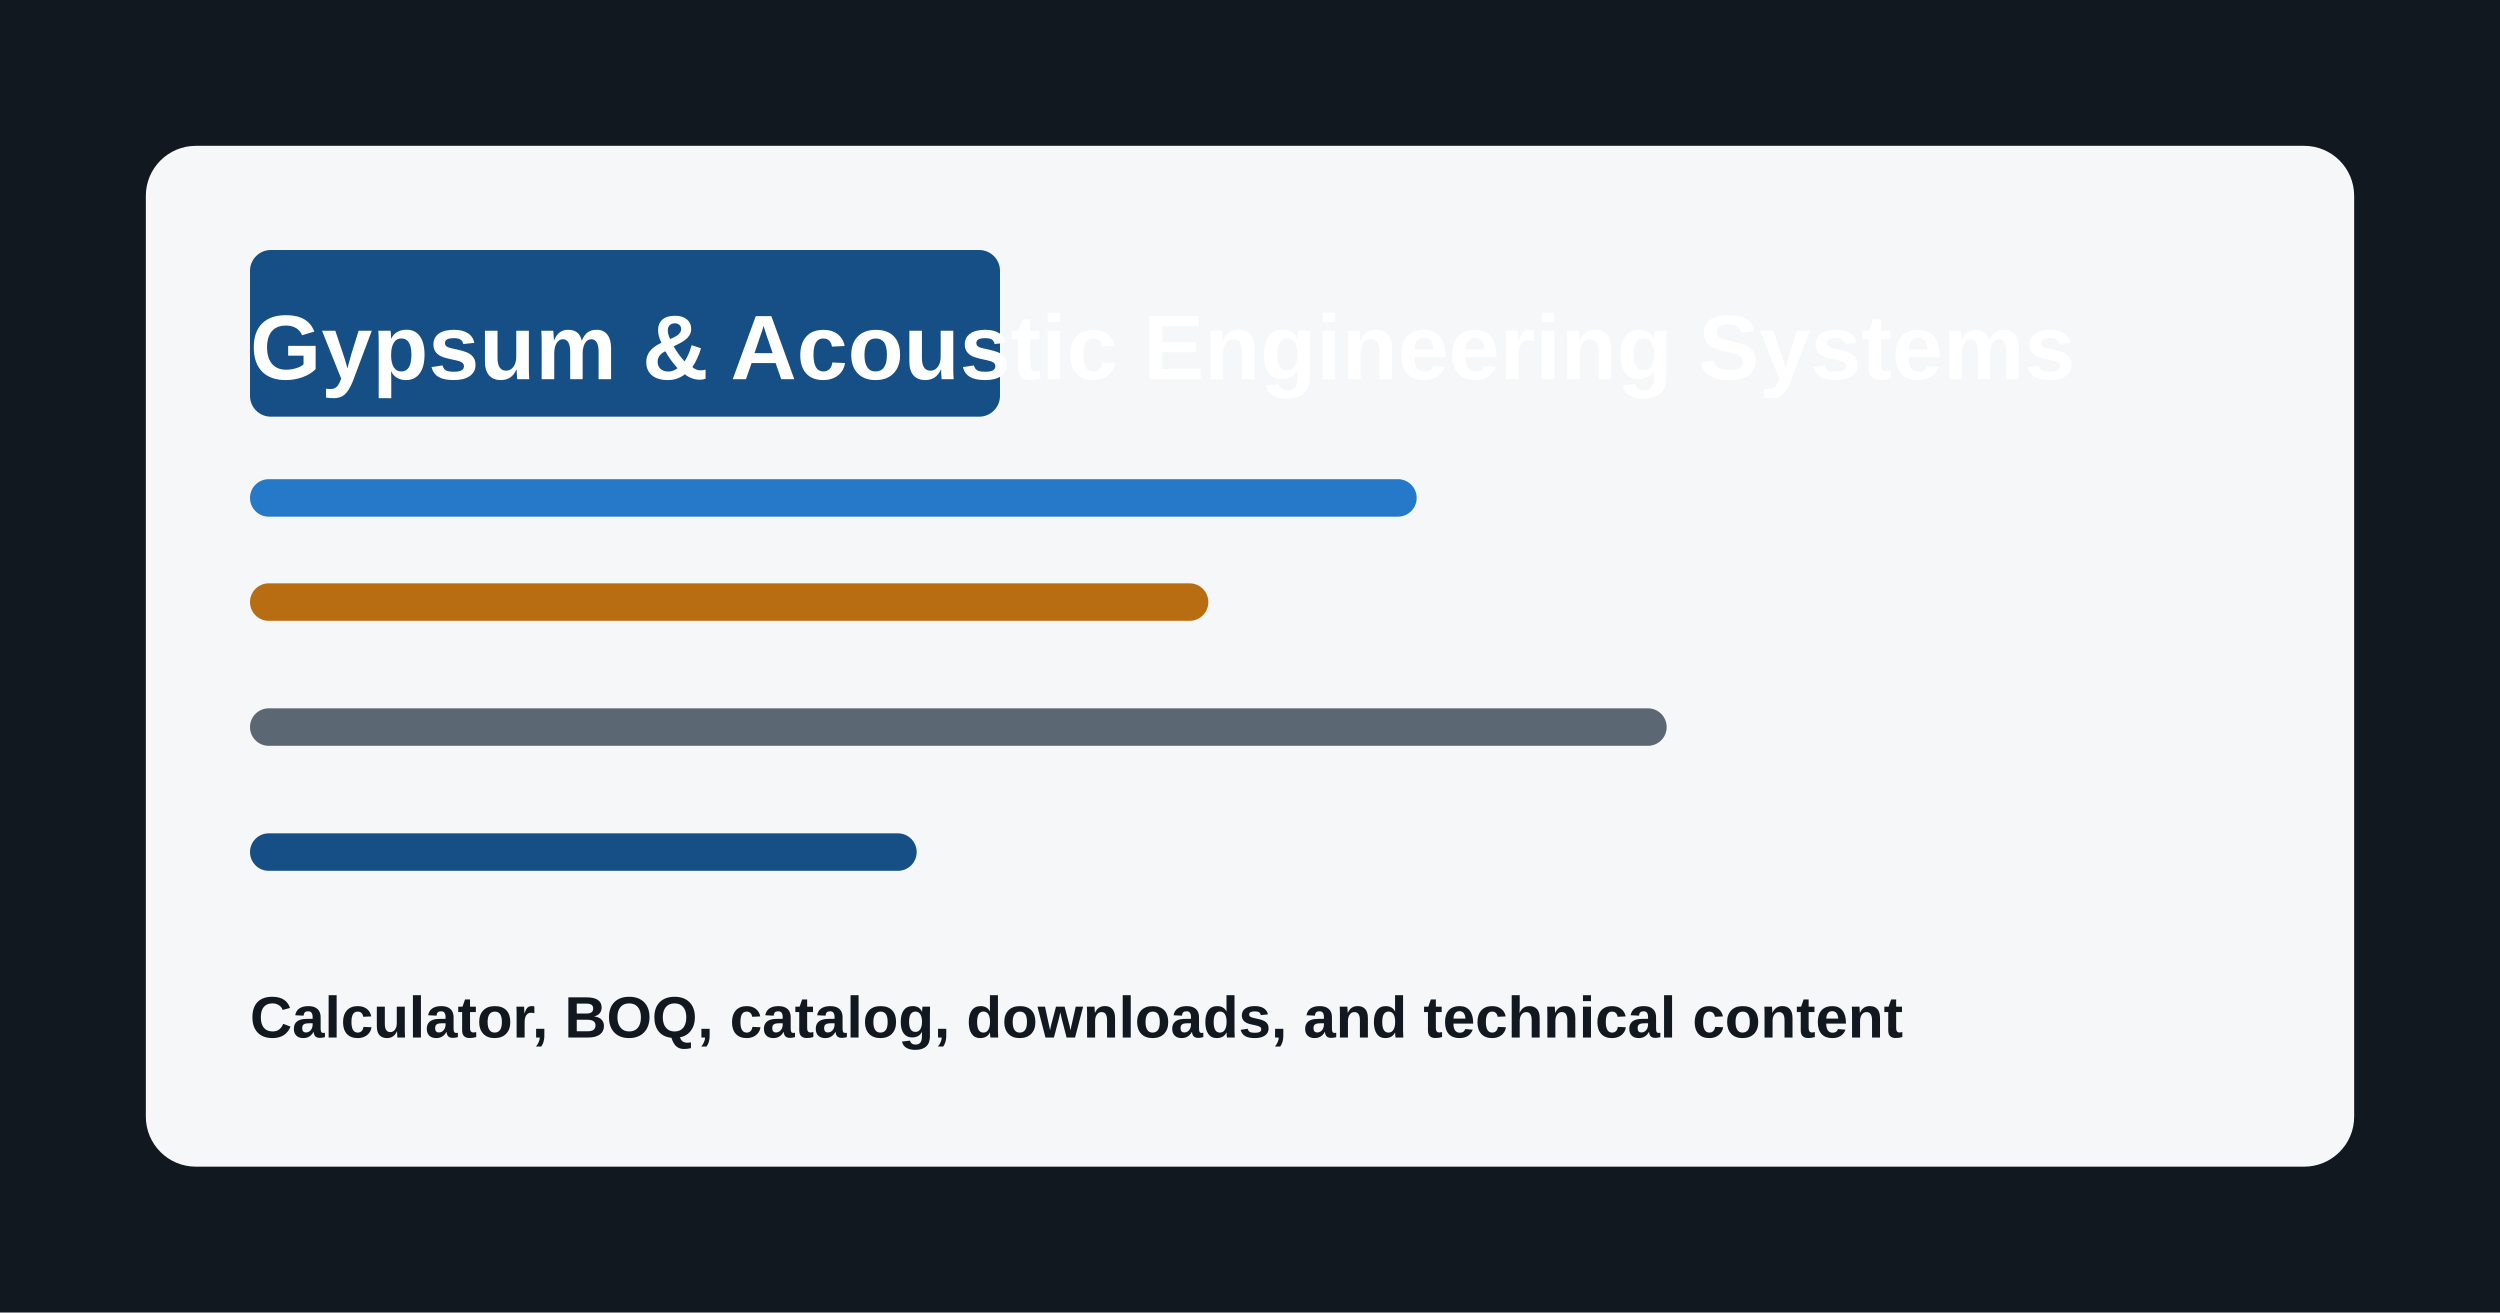
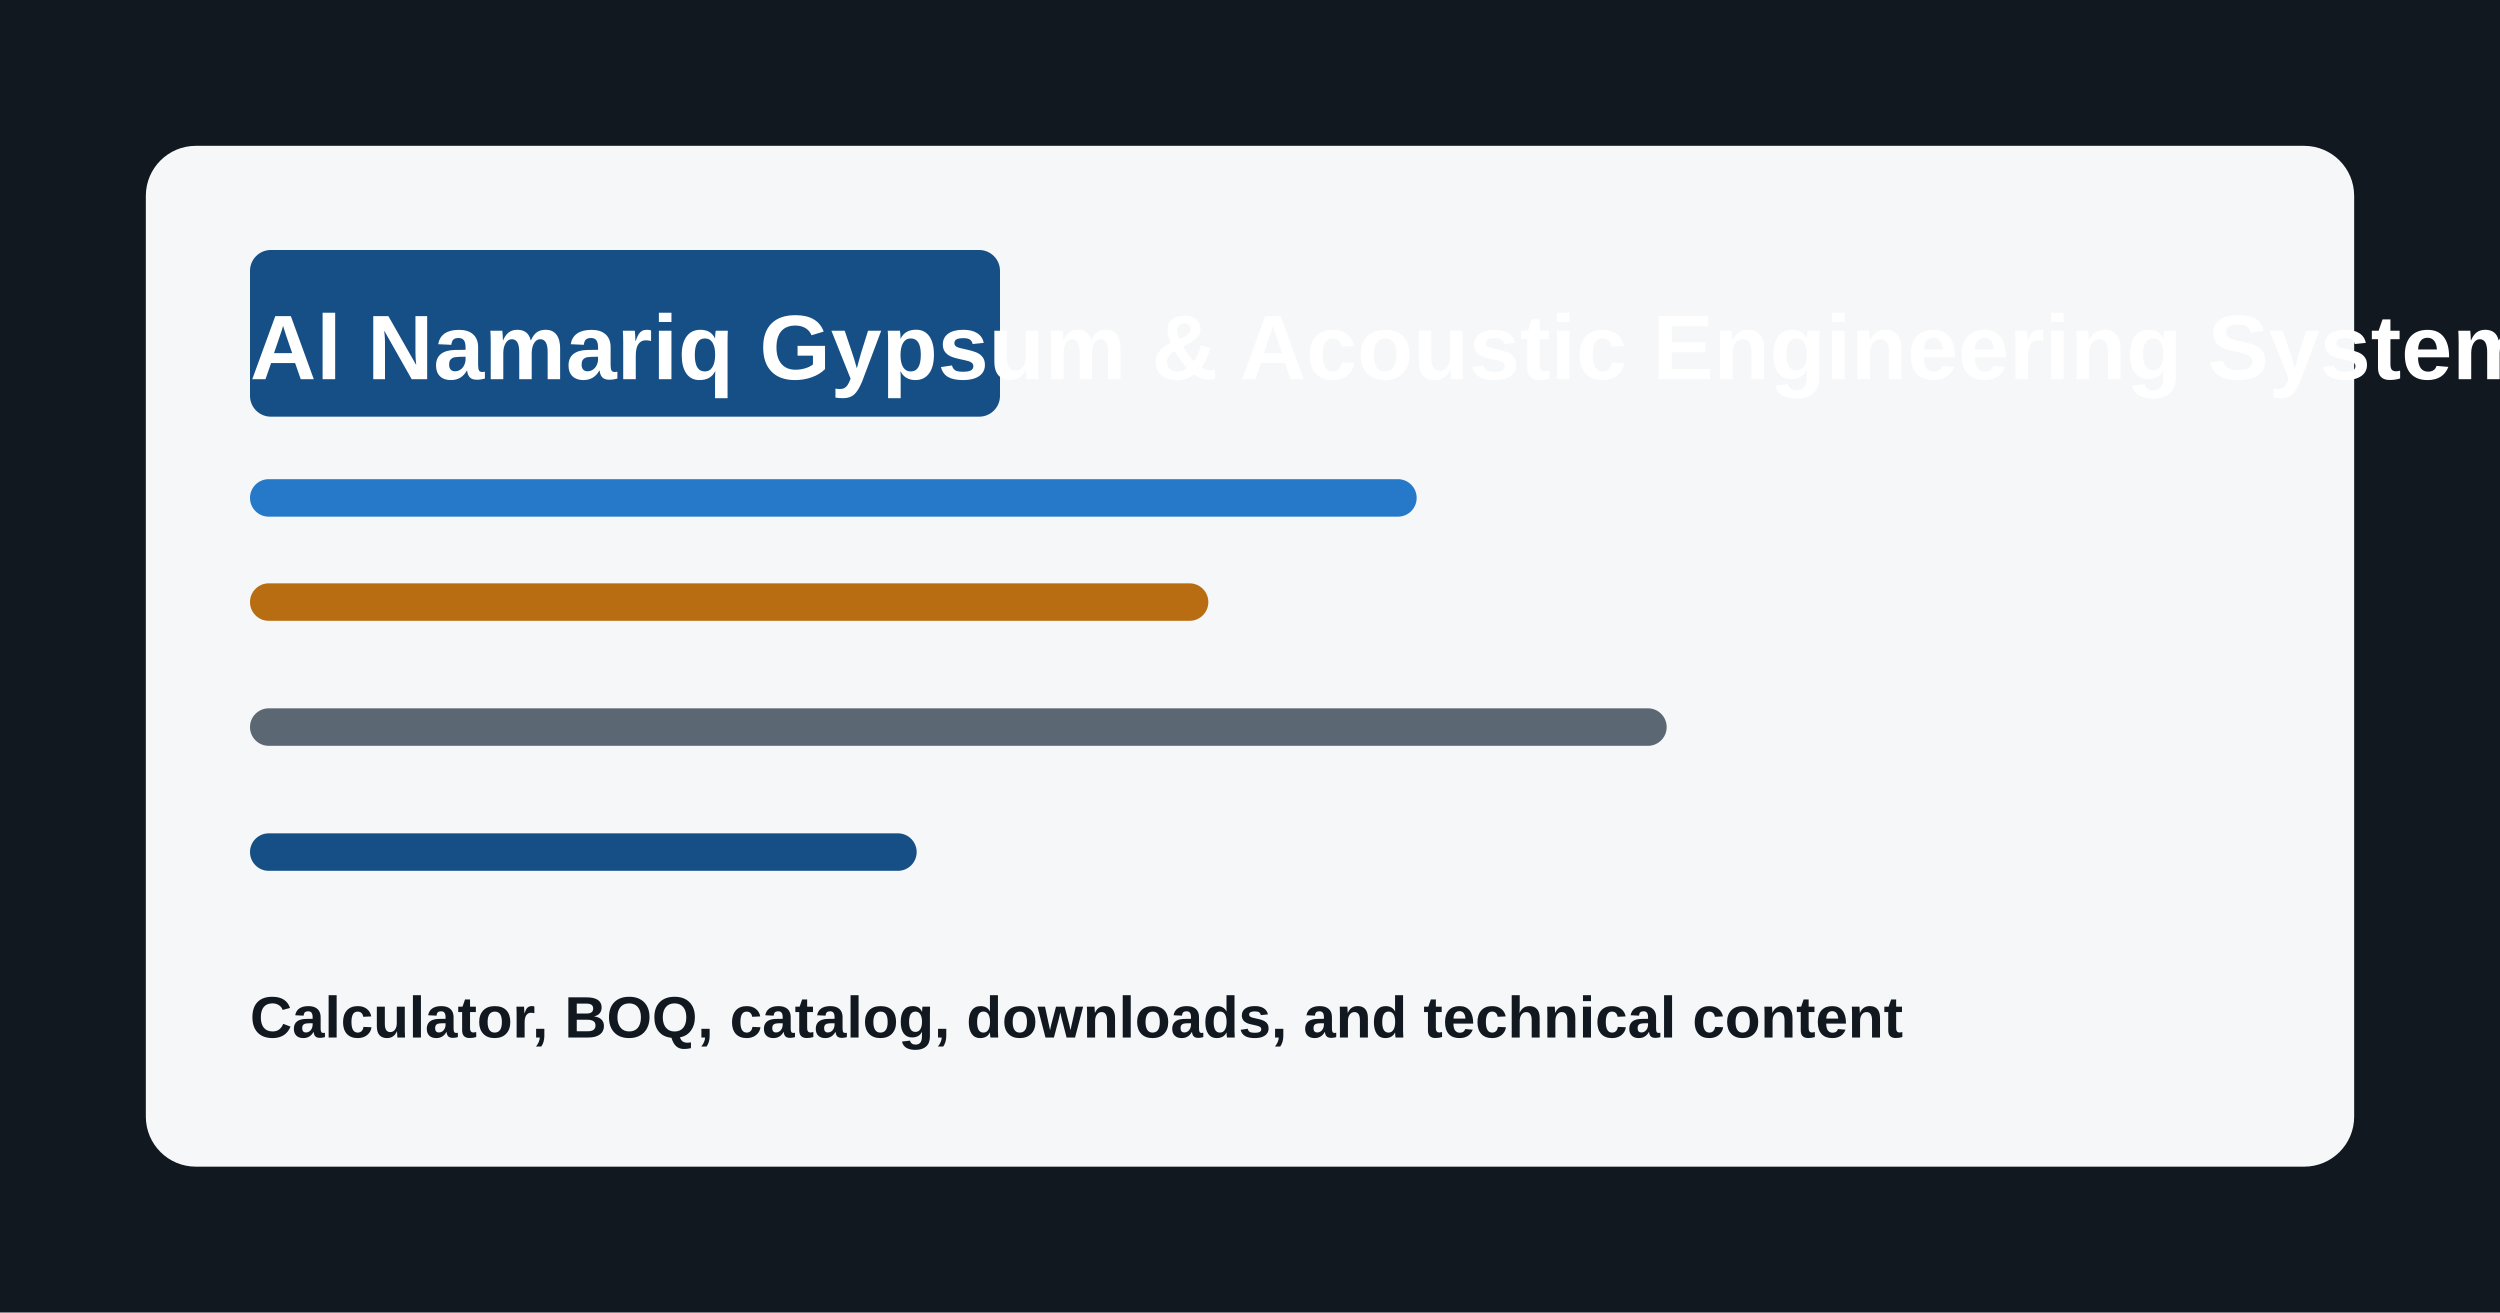
- <svg xmlns="http://www.w3.org/2000/svg" viewBox="0 0 1200 630" role="img" aria-label="Gypsum and Acoustic Engineering Systems">
+ <svg xmlns="http://www.w3.org/2000/svg" viewBox="0 0 1200 630" role="img" aria-label="Al Namariq Gypsum and Acoustic Engineering Systems">
  <rect width="1200" height="630" fill="#111820" />
  <rect x="70" y="70" width="1060" height="490" rx="24" fill="#f5f7f8" />
  <rect x="120" y="120" width="360" height="80" rx="10" fill="#164f85" />
  <rect x="120" y="230" width="560" height="18" rx="9" fill="#2678c8" />
  <rect x="120" y="280" width="460" height="18" rx="9" fill="#b86d13" />
  <rect x="120" y="340" width="680" height="18" rx="9" fill="#5b6773" />
  <rect x="120" y="400" width="320" height="18" rx="9" fill="#164f85" />
-   <text x="120" y="182" font-family="Arial, Helvetica, sans-serif" font-size="44" font-weight="700" fill="#ffffff">Gypsum &amp; Acoustic Engineering Systems</text>
+   <text x="120" y="182" font-family="Arial, Helvetica, sans-serif" font-size="44" font-weight="700" fill="#ffffff">Al Namariq Gypsum &amp; Acoustic Engineering Systems</text>
  <text x="120" y="498" font-family="Arial, Helvetica, sans-serif" font-size="28" font-weight="700" fill="#111820">Calculator, BOQ, catalog, downloads, and technical content</text>
</svg>
